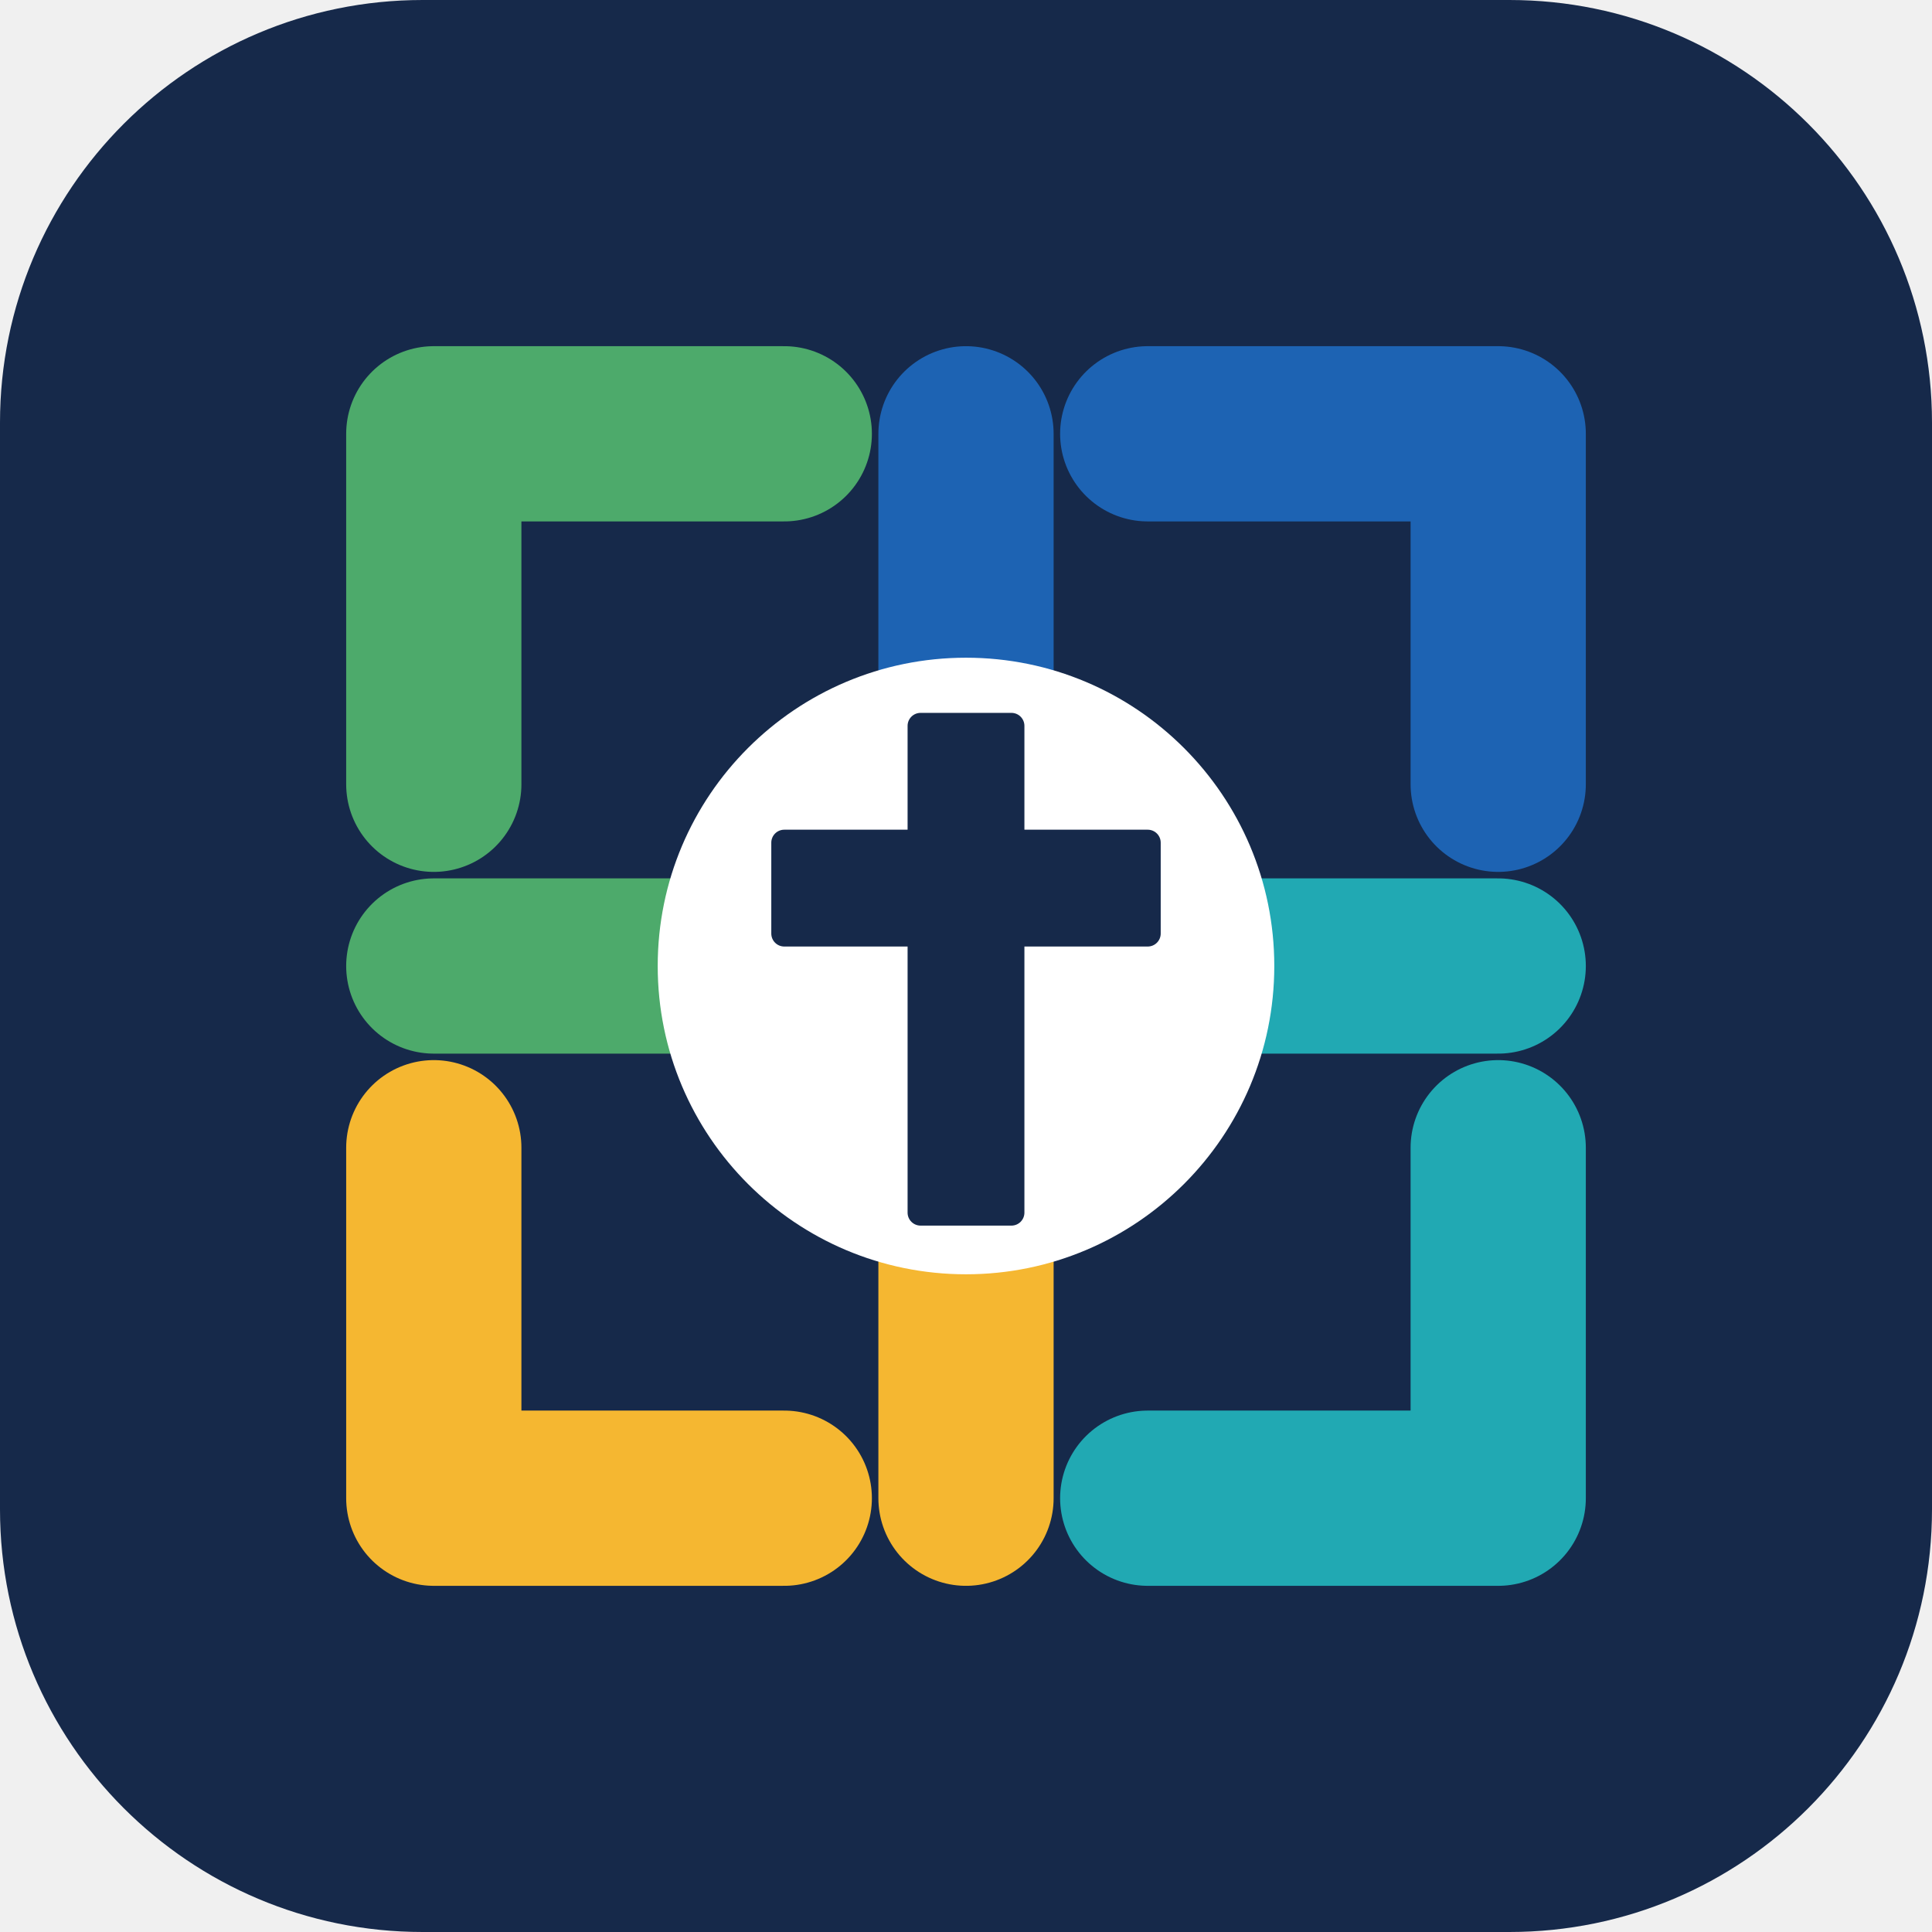
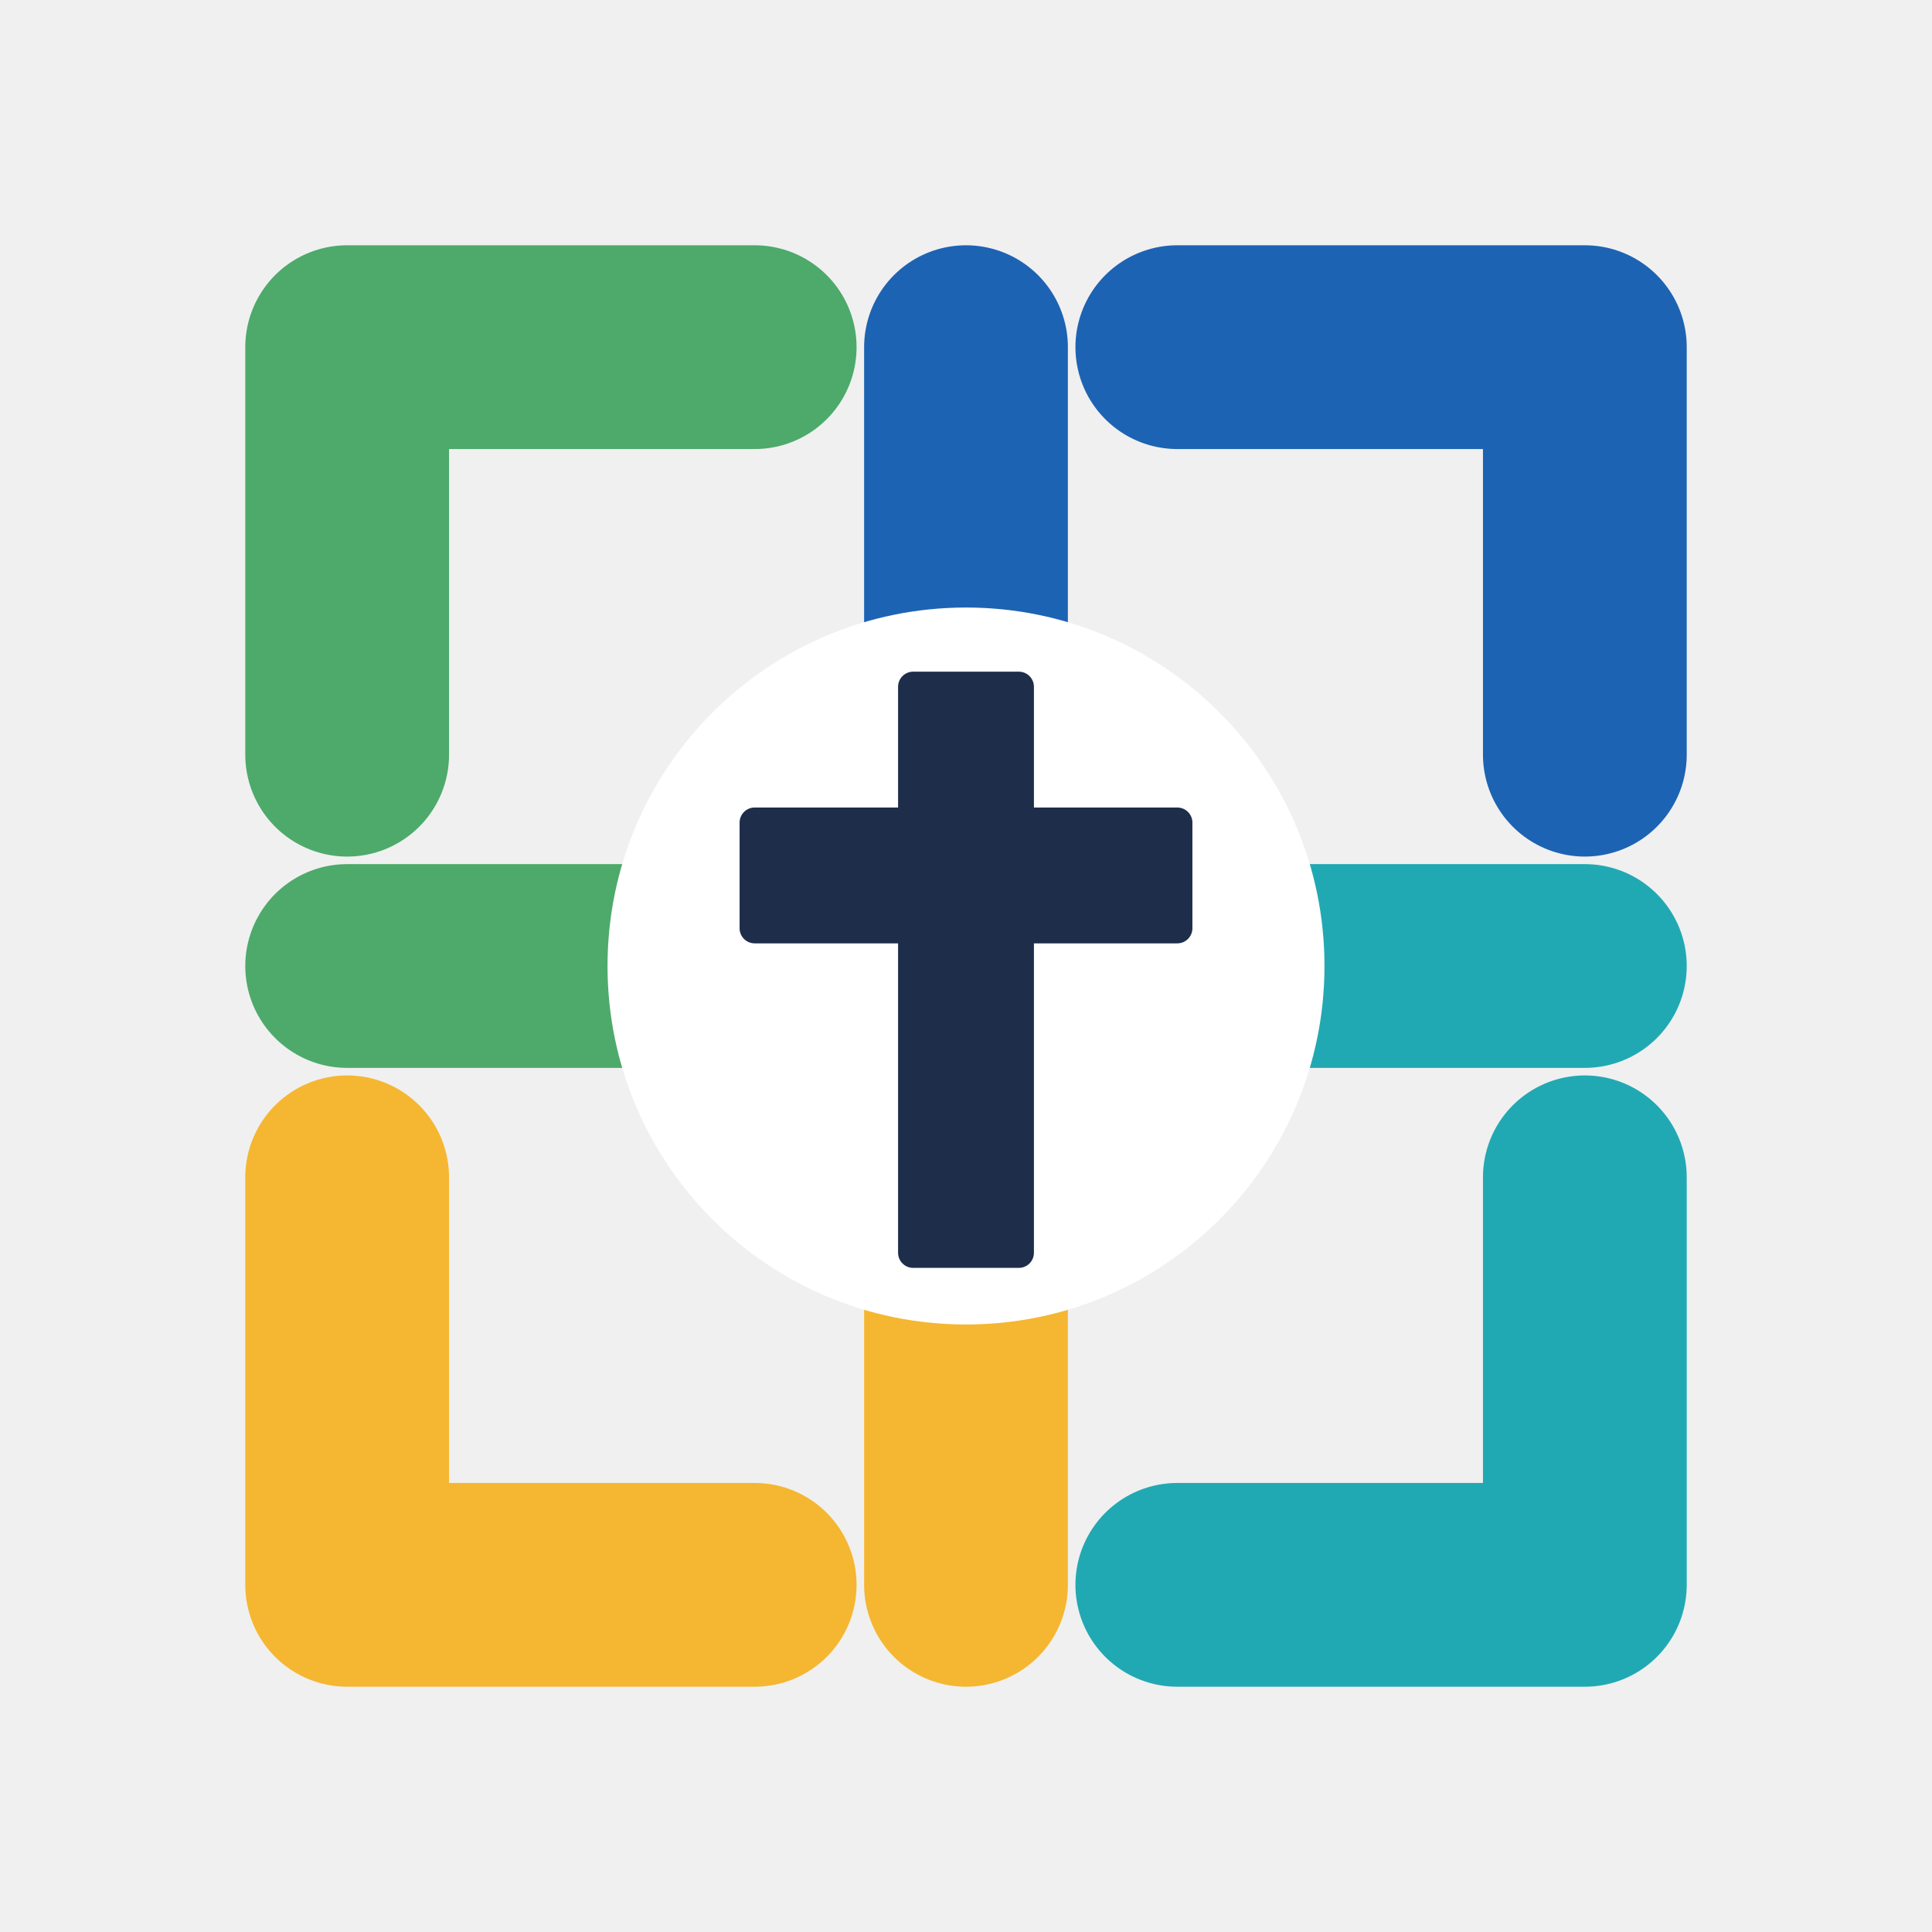
<svg xmlns="http://www.w3.org/2000/svg" viewBox="0 0 512 512" role="img" aria-label="Connect">
-   <rect width="512" height="512" rx="112" fill="#16294A" />
-   <g transform="translate(256 256) scale(0.86) translate(-256 -256)">
-     <g fill="none" stroke-width="54" stroke-linecap="round" stroke-linejoin="round">
-       <path d="M92 200 L92 92 L200 92 M92 256 L170 256" stroke="#4DAA6B" />
-       <path d="M312 92 L420 92 L420 200 M256 92 L256 170" stroke="#1D63B3" />
-       <path d="M420 312 L420 420 L312 420 M420 256 L342 256" stroke="#21A9B3" />
-       <path d="M200 420 L92 420 L92 312 M256 420 L256 342" stroke="#F5B731" />
-     </g>
-     <circle cx="256" cy="256" r="95" fill="#FFFFFF" />
-     <g fill="#16294A">
-       <rect x="238" y="178" width="36" height="158" rx="4" />
-       <rect x="196" y="214" width="120" height="36" rx="4" />
-     </g>
+   <g fill="none" stroke-width="54" stroke-linecap="round" stroke-linejoin="round">
+     <path d="M92 200 L92 92 L200 92 M92 256 L170 256" stroke="#4DAA6B" />
+     <path d="M312 92 L420 92 L420 200 M256 92 L256 170" stroke="#1D63B3" />
+     <path d="M420 312 L420 420 L312 420 M420 256 L342 256" stroke="#21A9B3" />
+     <path d="M200 420 L92 420 L92 312 M256 420 L256 342" stroke="#F5B731" />
+   </g>
+   <circle cx="256" cy="256" r="95" fill="#FFFFFF" />
+   <g fill="#1E2D4A">
+     <rect x="238" y="178" width="36" height="158" rx="4" />
+     <rect x="196" y="214" width="120" height="36" rx="4" />
  </g>
</svg>
